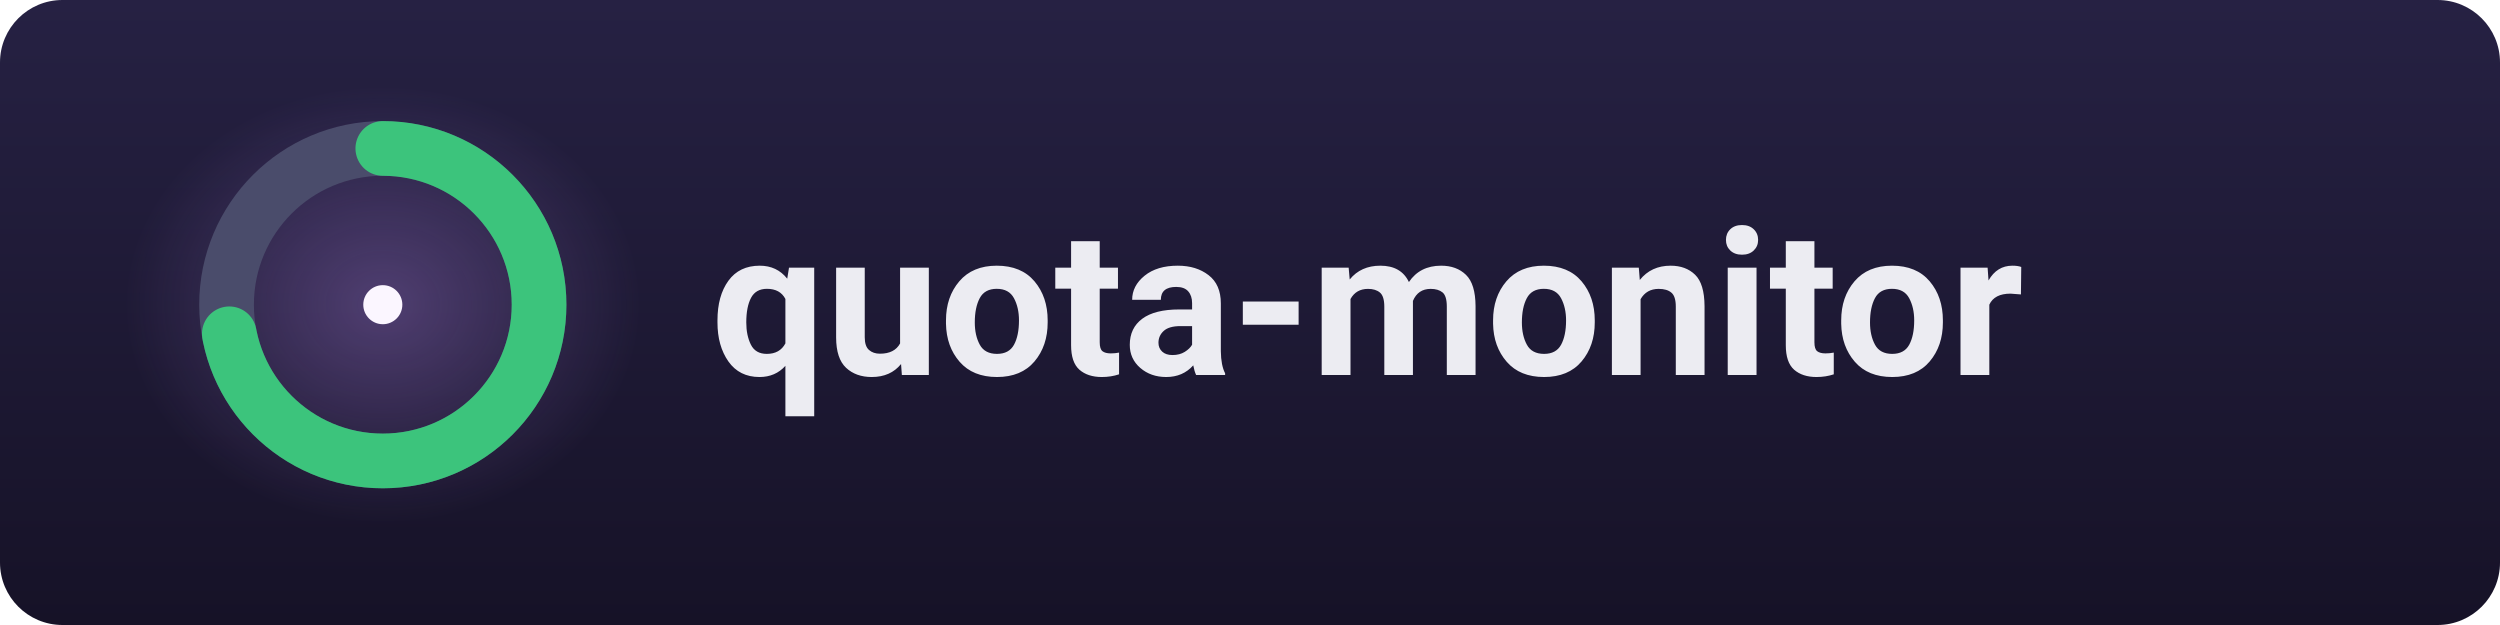
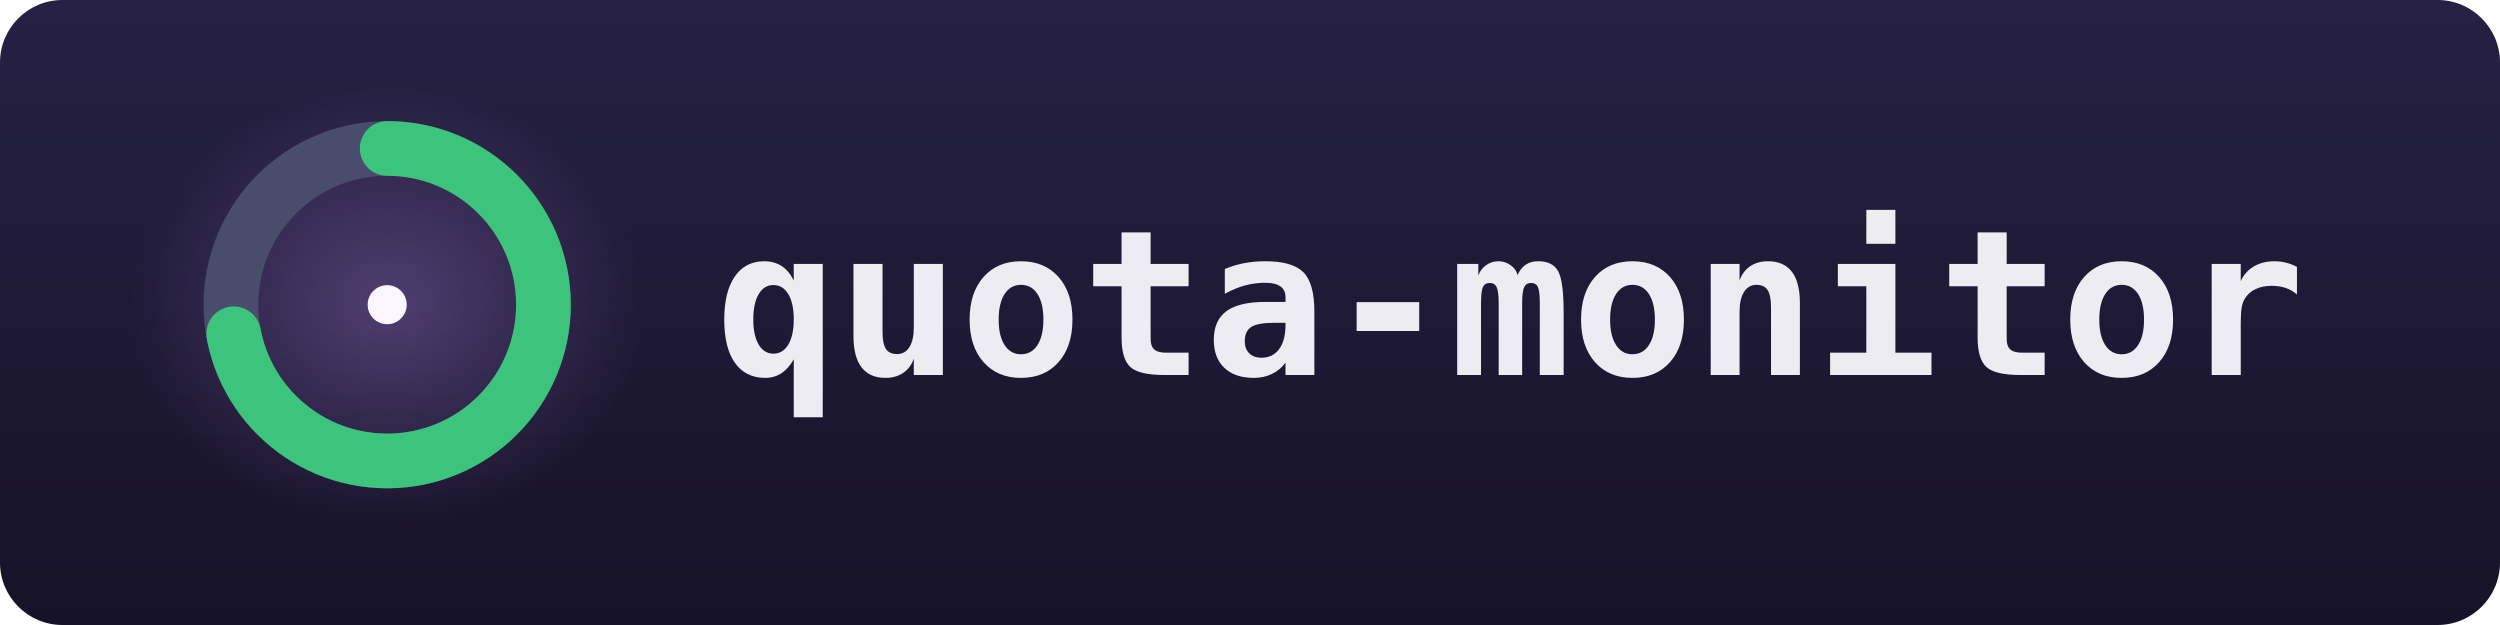
<svg xmlns="http://www.w3.org/2000/svg" viewBox="0 0 640 160" role="img" aria-labelledby="t">
  <defs>
    <linearGradient id="bg" x1="0" y1="0" x2="0" y2="1">
      <stop offset="0" stop-color="#262143" />
      <stop offset="1" stop-color="#161227" />
    </linearGradient>
    <linearGradient id="mark" x1="0" y1="0" x2="1" y2="1">
      <stop offset="0" stop-color="#e3d2ff" />
      <stop offset="0.55" stop-color="#a66ae8" />
      <stop offset="1" stop-color="#5a1e9c" />
    </linearGradient>
    <linearGradient id="mark2" x1="0" y1="0" x2="1" y2="1">
      <stop offset="0" stop-color="#c7a4fb" />
      <stop offset="1" stop-color="#6a2fb0" />
    </linearGradient>
    <linearGradient id="warm" x1="0" y1="0" x2="1" y2="1">
      <stop offset="0" stop-color="#f6d9a0" />
      <stop offset="0.55" stop-color="#e08a3c" />
      <stop offset="1" stop-color="#b8502a" />
    </linearGradient>
    <radialGradient id="halo" cx="0.5" cy="0.5" r="0.5">
      <stop offset="0" stop-color="#b98cf0" stop-opacity="0.32" />
      <stop offset="1" stop-color="#b98cf0" stop-opacity="0" />
    </radialGradient>
    <radialGradient id="glow" cx="0.5" cy="0.5" r="0.5">
      <stop offset="0" stop-color="#a66ae8" stop-opacity="0.5" />
      <stop offset="1" stop-color="#a66ae8" stop-opacity="0" />
    </radialGradient>
  </defs>
  <rect width="640" height="160" rx="16" fill="url(#bg)" />
-   <g transform="translate(-6.0 0)">
+   <g transform="translate(-4.88 0)">
    <ellipse cx="104.0" cy="78" rx="66" ry="56" fill="url(#halo)" />
    <circle cx="104" cy="78" r="40" fill="none" stroke="#4a4c6b" stroke-width="14" />
    <circle cx="104" cy="78" r="40" fill="none" stroke="#3CC47C" stroke-width="14" stroke-linecap="round" stroke-dasharray="181.0 251.3" transform="rotate(-90 104 78)" />
    <circle cx="104" cy="78" r="5" fill="#fbf6ff" />
-     <text x="188" y="96" font-family="system-ui, -apple-system, 'Segoe UI', Roboto, sans-serif" font-size="52" font-weight="650" fill="#ececf2">quota-monitor</text>
+     <path d="M197.72 81.76Q197.72 85.87 199.10 88.21Q200.47 90.54 202.88 90.54Q205.29 90.54 206.69 88.21Q208.08 85.87 208.08 81.76Q208.08 77.64 206.69 75.31Q205.29 72.97 202.88 72.97Q200.47 72.97 199.10 75.31Q197.72 77.64 197.72 81.76ZM208.08 91.99Q206.71 94.38 204.90 95.56Q203.08 96.74 200.80 96.74Q195.74 96.74 193.01 92.88Q190.29 89.02 190.29 81.81Q190.29 74.70 192.98 70.79Q195.67 66.88 200.54 66.88Q203.11 66.88 205.00 68.12Q206.89 69.37 208.08 71.83V67.56H215.50V106.82H208.08ZM223.37 86.07V67.56H230.81V84.93Q230.81 88.00 231.67 89.32Q232.54 90.64 234.54 90.64Q236.55 90.64 237.68 88.87Q238.81 87.09 238.81 83.89V67.56H246.25V96.00H238.81V91.79Q238.02 94.15 236.13 95.44Q234.24 96.74 231.57 96.74Q227.51 96.74 225.44 94.04Q223.37 91.35 223.37 86.07ZM266.25 72.92Q263.59 72.92 262.06 75.27Q260.54 77.62 260.54 81.81Q260.54 86.00 262.06 88.34Q263.59 90.69 266.25 90.69Q268.95 90.69 270.47 88.34Q271.99 86.00 271.99 81.81Q271.99 77.62 270.47 75.27Q268.95 72.92 266.25 72.92ZM253.10 81.81Q253.10 74.93 256.67 70.90Q260.24 66.88 266.25 66.88Q272.30 66.88 275.86 70.90Q279.43 74.93 279.43 81.81Q279.43 88.69 275.86 92.71Q272.30 96.74 266.25 96.74Q260.24 96.74 256.67 92.71Q253.10 88.69 253.10 81.81ZM299.44 59.49V67.56H309.16V73.28H299.44V86.73Q299.44 88.64 300.37 89.46Q301.29 90.29 303.45 90.29H309.16V96.00H302.92Q296.52 96.00 294.26 93.96Q292.00 91.91 292.00 86.38V73.28H284.74V67.56H292.00V59.49ZM331.00 82.64Q326.84 82.64 325.19 83.71Q323.54 84.78 323.54 87.37Q323.54 89.30 324.68 90.44Q325.82 91.58 327.78 91.58Q330.72 91.58 332.35 89.36Q333.97 87.14 333.97 83.15V82.64ZM341.36 79.78V96.00H333.97V92.83Q332.62 94.71 330.52 95.72Q328.41 96.74 325.87 96.74Q321.02 96.74 318.32 94.17Q315.61 91.61 315.61 87.01Q315.61 82.04 318.84 79.66Q322.06 77.29 328.82 77.29H333.97V76.04Q333.97 74.24 332.66 73.31Q331.36 72.39 328.82 72.39Q326.15 72.39 323.65 73.06Q321.15 73.73 318.43 75.21V68.86Q320.89 67.84 323.43 67.36Q325.97 66.88 328.82 66.88Q335.75 66.88 338.55 69.70Q341.36 72.51 341.36 79.78ZM352.18 77.34H368.20V84.73H352.18ZM393.36 70.41Q394.20 68.60 395.49 67.74Q396.79 66.88 398.67 66.88Q402.35 66.88 403.76 69.42Q405.17 71.96 405.17 79.98V96.00H399.07V77.74Q399.07 74.57 398.59 73.50Q398.11 72.44 396.84 72.44Q395.57 72.44 395.06 73.53Q394.55 74.62 394.55 77.74V96.00H388.54V77.74Q388.54 74.62 388.03 73.53Q387.52 72.44 386.25 72.44Q384.98 72.44 384.50 73.50Q384.02 74.57 384.02 77.74V96.00H377.92V67.56H383.33V70.51Q383.96 68.83 385.36 67.85Q386.76 66.88 388.48 66.88Q390.21 66.88 391.63 67.91Q393.05 68.93 393.36 70.41ZM422.79 72.92Q420.12 72.92 418.60 75.27Q417.07 77.62 417.07 81.81Q417.07 86.00 418.60 88.34Q420.12 90.69 422.79 90.69Q425.48 90.69 427.00 88.34Q428.53 86.00 428.53 81.81Q428.53 77.62 427.00 75.27Q425.48 72.92 422.79 72.92ZM409.63 81.81Q409.63 74.93 413.20 70.90Q416.77 66.88 422.79 66.88Q428.83 66.88 432.40 70.90Q435.96 74.93 435.96 81.81Q435.96 88.69 432.40 92.71Q428.83 96.74 422.79 96.74Q416.77 96.74 413.20 92.71Q409.63 88.69 409.63 81.81ZM465.65 77.54V96.00H458.26V78.68Q458.26 75.59 457.38 74.25Q456.51 72.92 454.53 72.92Q452.52 72.92 451.36 74.72Q450.21 76.53 450.21 79.72V96.00H442.82V67.56H450.21V71.83Q451.00 69.47 452.90 68.17Q454.80 66.88 457.50 66.88Q461.53 66.88 463.59 69.56Q465.65 72.23 465.65 77.54ZM475.37 67.56H490.10V90.29H499.34V96.00H473.39V90.29H482.66V73.28H475.37ZM482.66 53.72H490.10V62.41H482.66ZM518.59 59.49V67.56H528.31V73.28H518.59V86.73Q518.59 88.64 519.51 89.46Q520.44 90.29 522.60 90.29H528.31V96.00H522.06Q515.67 96.00 513.41 93.96Q511.15 91.91 511.15 86.38V73.28H503.88V67.56H511.15V59.49ZM548.01 72.92Q545.35 72.92 543.82 75.27Q542.30 77.62 542.30 81.81Q542.30 86.00 543.82 88.34Q545.35 90.69 548.01 90.69Q550.71 90.69 552.23 88.34Q553.75 86.00 553.75 81.81Q553.75 77.62 552.23 75.27Q550.71 72.92 548.01 72.92ZM534.86 81.81Q534.86 74.93 538.43 70.90Q542.00 66.88 548.01 66.88Q554.06 66.88 557.62 70.90Q561.19 74.93 561.19 81.81Q561.19 88.69 557.62 92.71Q554.06 96.74 548.01 96.74Q542.00 96.74 538.43 92.71Q534.86 88.69 534.86 81.81ZM592.90 75.41Q591.69 74.29 590.05 73.73Q588.41 73.17 586.46 73.17Q584.09 73.17 582.33 74.00Q580.56 74.82 579.60 76.40Q578.99 77.36 578.75 78.73Q578.51 80.11 578.51 82.90V96.00H571.07V67.56H578.51V71.98Q579.60 69.54 581.86 68.21Q584.12 66.88 587.14 66.88Q588.66 66.88 590.12 67.25Q591.58 67.61 592.90 68.32Z" fill="#ececf2" />
  </g>
</svg>
